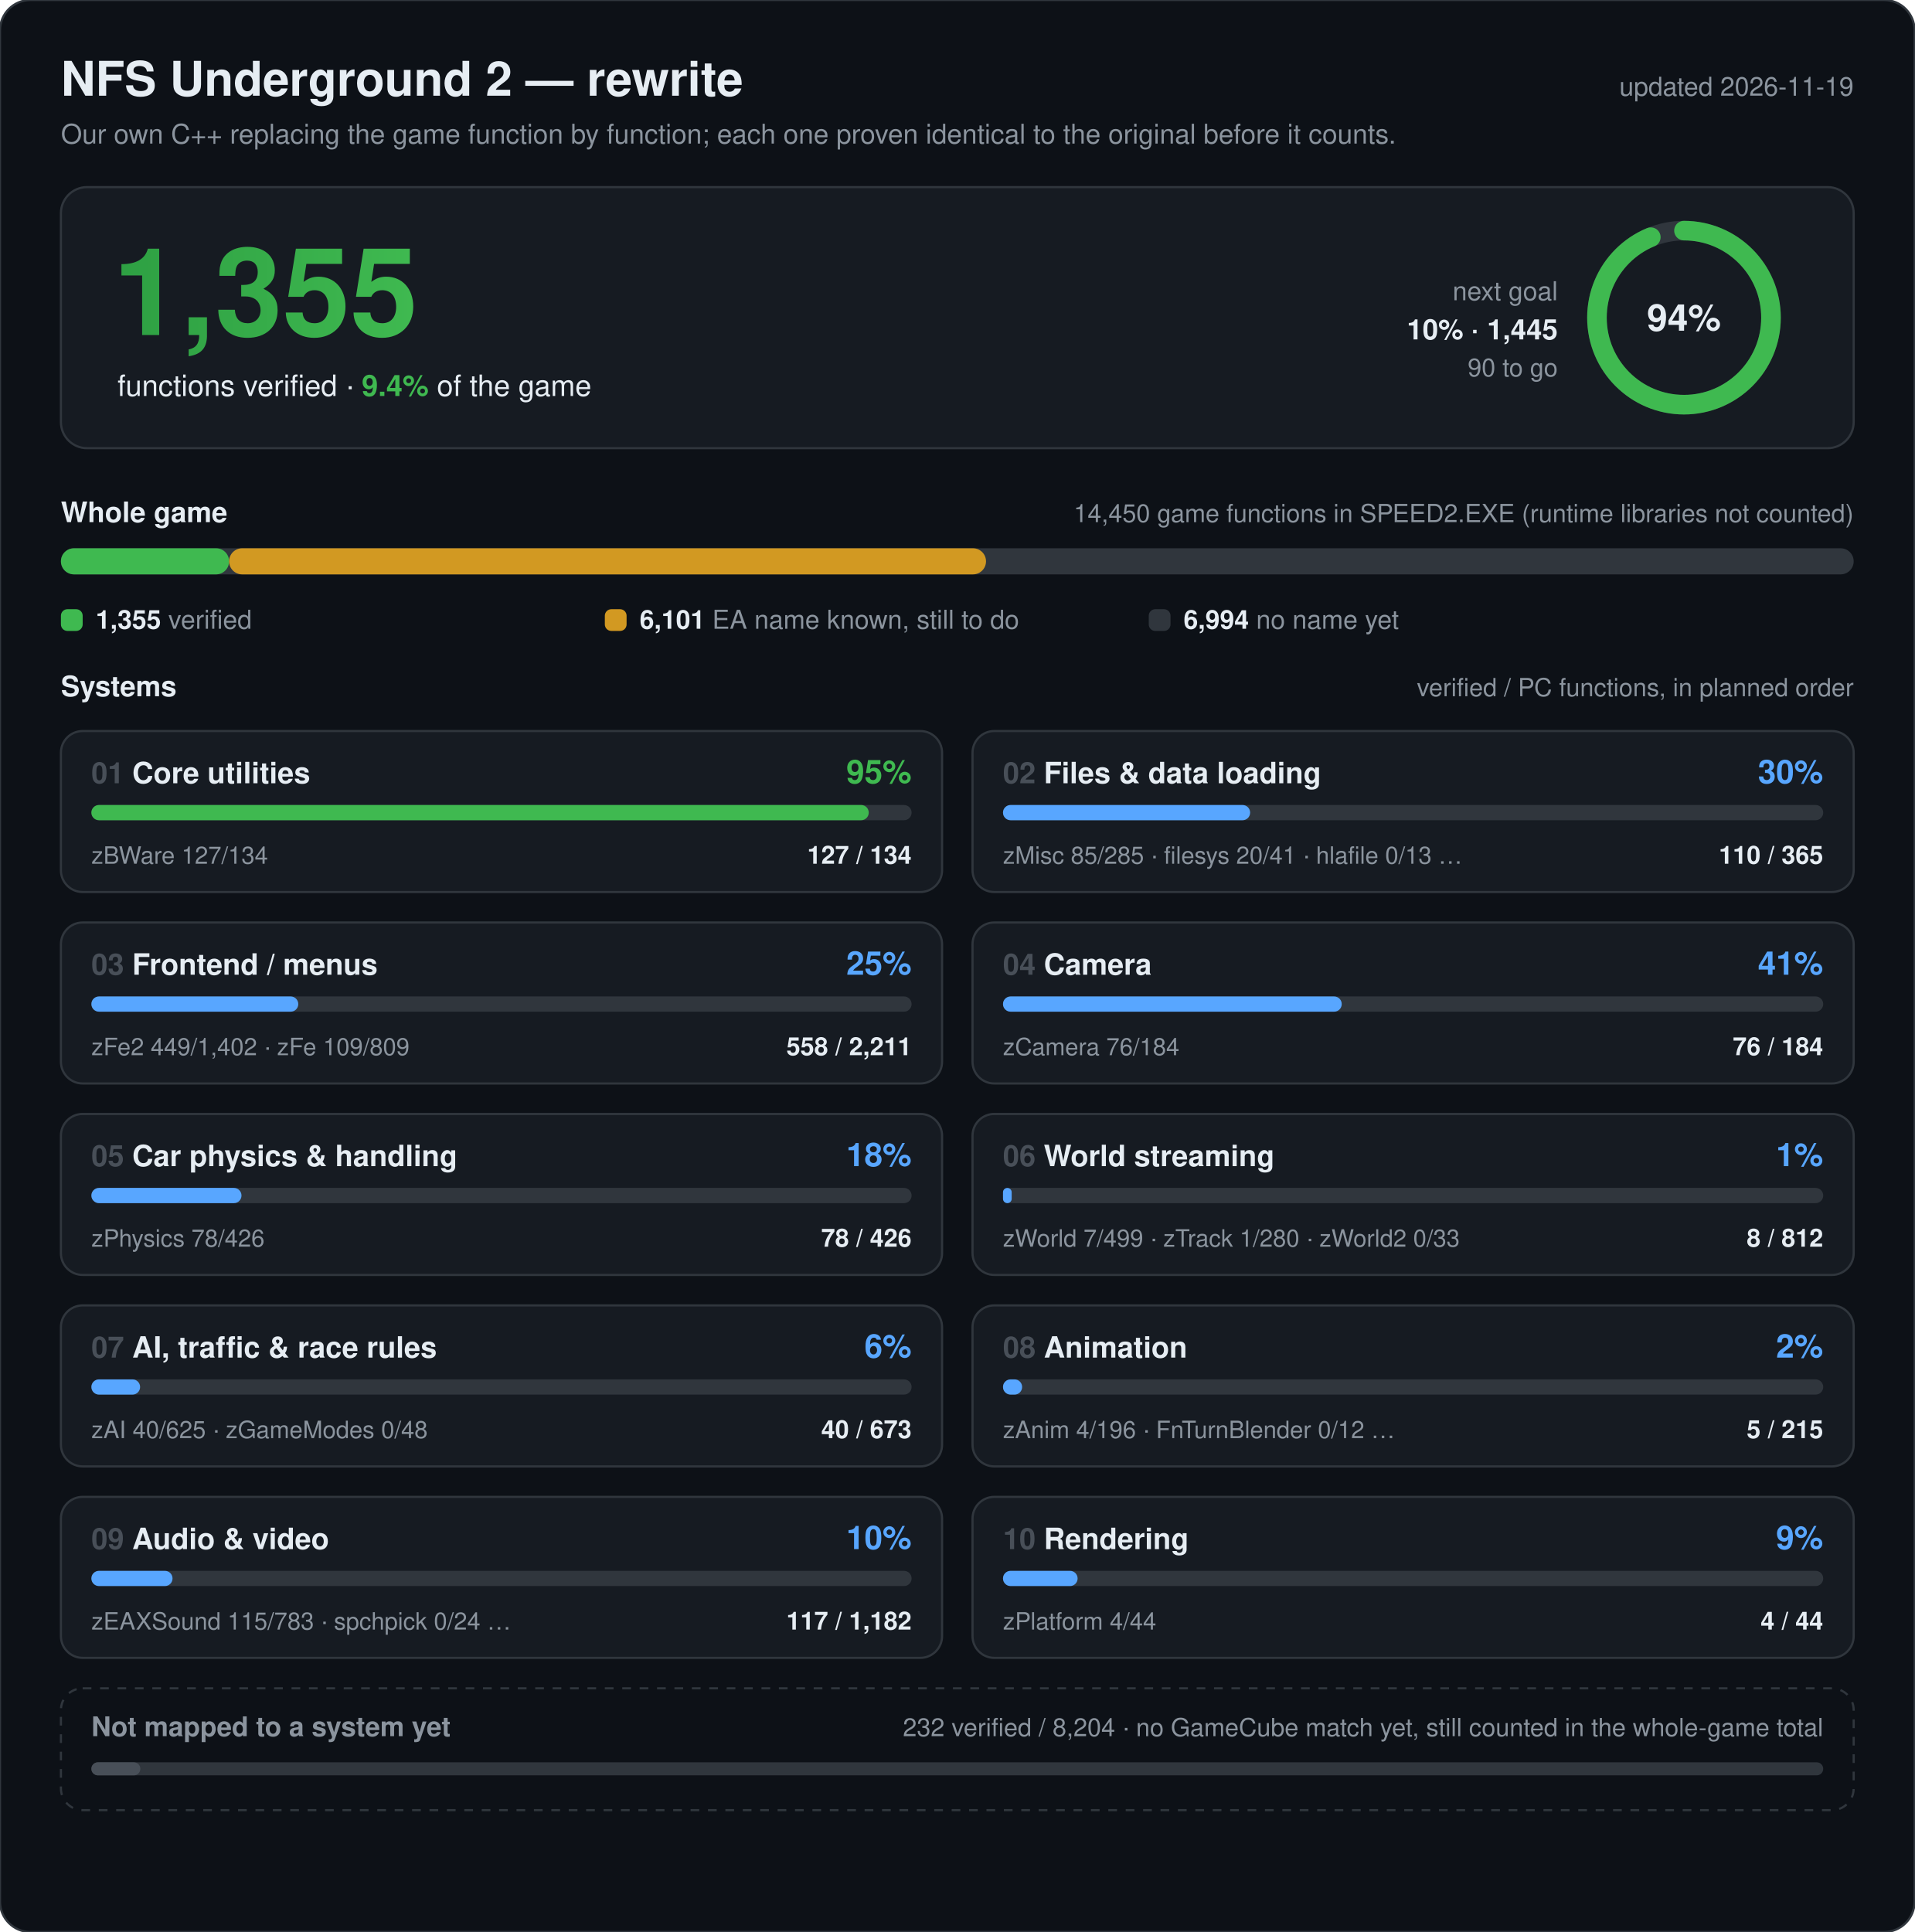
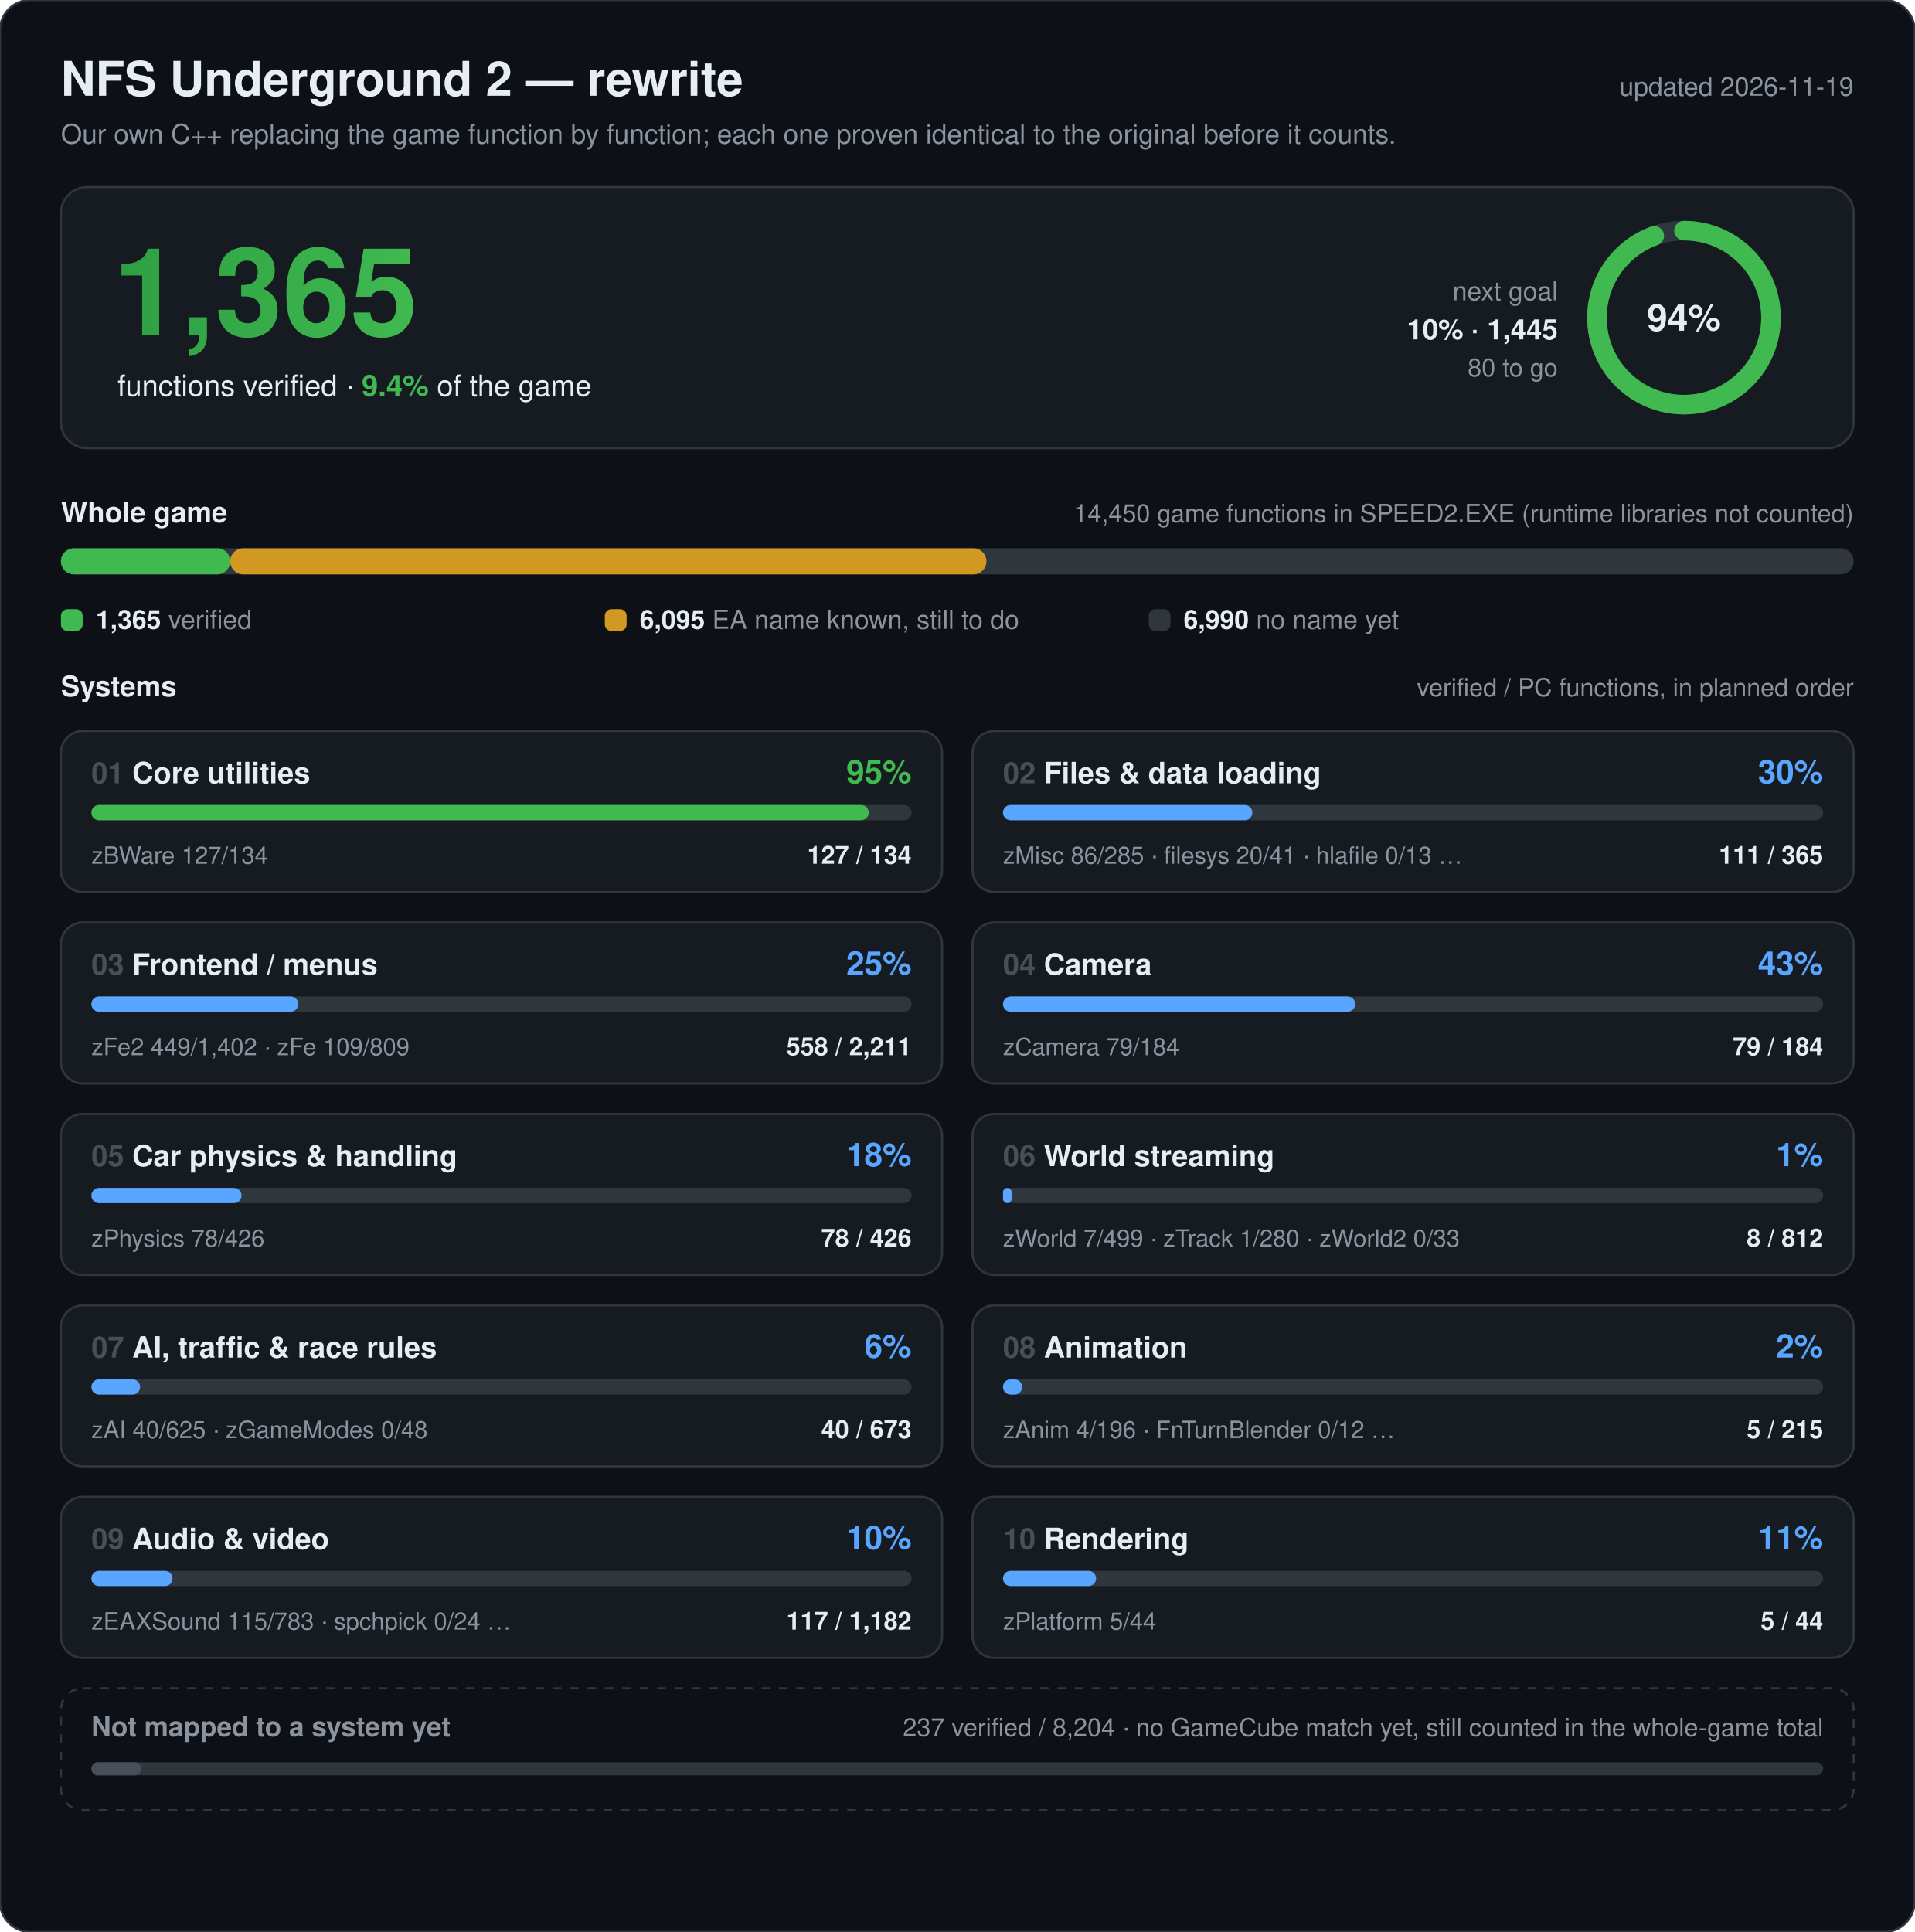
<svg xmlns="http://www.w3.org/2000/svg" width="880" height="888" viewBox="0 0 880 888" font-family="-apple-system, Segoe UI, Helvetica, Arial, sans-serif">
  <defs>
    <linearGradient id="g" x1="0" x2="1">
      <stop offset="0" stop-color="#2ea043" />
      <stop offset="1" stop-color="#3fb950" />
    </linearGradient>
  </defs>
  <rect width="880" height="888" rx="14" fill="#0d1117" stroke="#30363d" />
  <text x="28" y="44" font-size="22" font-weight="800" fill="#e6edf3">NFS Underground 2 — rewrite</text>
  <text x="28" y="66" font-size="12.5" fill="#8b949e">Our own C++ replacing the game function by function; each one proven identical to the original before it counts.</text>
  <text x="852" y="44" font-size="12" fill="#8b949e" text-anchor="end">updated 2026-11-19</text>
  <rect x="28" y="86" width="824" height="120" rx="12" fill="#161b22" stroke="#30363d" />
-   <text x="52" y="154" font-size="56" font-weight="800" fill="url(#g)">1,355</text>
+   <text x="52" y="154" font-size="56" font-weight="800" fill="url(#g)">1,365</text>
  <text x="54" y="182" font-size="13.5" fill="#e6edf3">functions verified · <tspan font-weight="700" fill="#3fb950">9.4%</tspan> of the game</text>
  <circle cx="774" cy="146.0" r="40" fill="none" stroke="#30363d" stroke-width="9" />
-   <circle cx="774" cy="146.0" r="40" fill="none" stroke="#3fb950" stroke-width="9" stroke-linecap="round" stroke-dasharray="235.7 251.3" transform="rotate(-90 774 146.0)" />
+   <circle cx="774" cy="146.0" r="40" fill="none" stroke="#3fb950" stroke-width="9" stroke-linecap="round" stroke-dasharray="237.4 251.3" transform="rotate(-90 774 146.0)" />
  <text x="774" y="152.0" font-size="17" font-weight="800" fill="#e6edf3" text-anchor="middle">94%</text>
  <text x="716" y="138.0" font-size="12" fill="#8b949e" text-anchor="end">next goal</text>
  <text x="716" y="156.0" font-size="13" font-weight="700" fill="#e6edf3" text-anchor="end">10% · 1,445</text>
-   <text x="716" y="173.0" font-size="11.5" fill="#8b949e" text-anchor="end">90 to go</text>
+   <text x="716" y="173.0" font-size="11.5" fill="#8b949e" text-anchor="end">80 to go</text>
  <text x="28" y="240" font-size="13" font-weight="700" fill="#e6edf3">Whole game</text>
  <text x="852" y="240" font-size="11.5" fill="#8b949e" text-anchor="end">14,450 game functions in SPEED2.EXE (runtime libraries not counted)</text>
  <rect x="28" y="252" width="824" height="12" rx="6.0" fill="#30363d" />
-   <rect x="28.0" y="252" width="77.3" height="12" rx="6.0" fill="#3fb950" />
-   <rect x="105.3" y="252" width="347.9" height="12" rx="6.0" fill="#d29922" />
+   <rect x="28.0" y="252" width="77.8" height="12" rx="6.0" fill="#3fb950" />
+   <rect x="105.8" y="252" width="347.6" height="12" rx="6.0" fill="#d29922" />
  <rect x="28" y="280" width="10" height="10" rx="3" fill="#3fb950" />
  <text x="44" y="289" font-size="12" fill="#e6edf3">
-     <tspan font-weight="700">1,355</tspan>
+     <tspan font-weight="700">1,365</tspan>
    <tspan fill="#8b949e">verified</tspan>
  </text>
  <rect x="278" y="280" width="10" height="10" rx="3" fill="#d29922" />
  <text x="294" y="289" font-size="12" fill="#e6edf3">
-     <tspan font-weight="700">6,101</tspan>
+     <tspan font-weight="700">6,095</tspan>
    <tspan fill="#8b949e">EA name known, still to do</tspan>
  </text>
  <rect x="528" y="280" width="10" height="10" rx="3" fill="#30363d" />
  <text x="544" y="289" font-size="12" fill="#e6edf3">
-     <tspan font-weight="700">6,994</tspan>
+     <tspan font-weight="700">6,990</tspan>
    <tspan fill="#8b949e">no name yet</tspan>
  </text>
  <text x="28" y="320" font-size="13" font-weight="700" fill="#e6edf3">Systems</text>
  <text x="852" y="320" font-size="11.5" fill="#8b949e" text-anchor="end">verified / PC functions, in planned order</text>
  <rect x="28.0" y="336" width="405.0" height="74" rx="10" fill="#161b22" stroke="#30363d" />
  <text x="42.0" y="360" font-size="13.5" font-weight="700" fill="#e6edf3">
    <tspan fill="#484f58">01</tspan>  Core utilities</text>
  <text x="419.0" y="360" font-size="15" font-weight="800" fill="#3fb950" text-anchor="end">95%</text>
  <rect x="42.0" y="370" width="377.0" height="7" rx="3.5" fill="#30363d" />
  <rect x="42.0" y="370" width="357.3" height="7" rx="3.5" fill="#3fb950" />
  <text x="42.0" y="397" font-size="11" fill="#8b949e">zBWare 127/134</text>
  <text x="419.0" y="397" font-size="11.5" font-weight="600" fill="#e6edf3" text-anchor="end">127 / 134</text>
  <rect x="447.0" y="336" width="405.0" height="74" rx="10" fill="#161b22" stroke="#30363d" />
  <text x="461.0" y="360" font-size="13.5" font-weight="700" fill="#e6edf3">
    <tspan fill="#484f58">02</tspan>  Files &amp; data loading</text>
  <text x="838.0" y="360" font-size="15" font-weight="800" fill="#58a6ff" text-anchor="end">30%</text>
  <rect x="461.0" y="370" width="377.0" height="7" rx="3.5" fill="#30363d" />
-   <rect x="461.0" y="370" width="113.6" height="7" rx="3.5" fill="#58a6ff" />
-   <text x="461.0" y="397" font-size="11" fill="#8b949e">zMisc 85/285 · filesys 20/41 · hlafile 0/13 …</text>
-   <text x="838.0" y="397" font-size="11.5" font-weight="600" fill="#e6edf3" text-anchor="end">110 / 365</text>
+   <rect x="461.0" y="370" width="114.6" height="7" rx="3.5" fill="#58a6ff" />
+   <text x="461.0" y="397" font-size="11" fill="#8b949e">zMisc 86/285 · filesys 20/41 · hlafile 0/13 …</text>
+   <text x="838.0" y="397" font-size="11.5" font-weight="600" fill="#e6edf3" text-anchor="end">111 / 365</text>
  <rect x="28.0" y="424" width="405.0" height="74" rx="10" fill="#161b22" stroke="#30363d" />
  <text x="42.0" y="448" font-size="13.5" font-weight="700" fill="#e6edf3">
    <tspan fill="#484f58">03</tspan>  Frontend / menus</text>
  <text x="419.0" y="448" font-size="15" font-weight="800" fill="#58a6ff" text-anchor="end">25%</text>
  <rect x="42.0" y="458" width="377.0" height="7" rx="3.5" fill="#30363d" />
  <rect x="42.0" y="458" width="95.1" height="7" rx="3.5" fill="#58a6ff" />
  <text x="42.0" y="485" font-size="11" fill="#8b949e">zFe2 449/1,402 · zFe 109/809</text>
  <text x="419.0" y="485" font-size="11.5" font-weight="600" fill="#e6edf3" text-anchor="end">558 / 2,211</text>
  <rect x="447.0" y="424" width="405.0" height="74" rx="10" fill="#161b22" stroke="#30363d" />
  <text x="461.0" y="448" font-size="13.5" font-weight="700" fill="#e6edf3">
    <tspan fill="#484f58">04</tspan>  Camera</text>
-   <text x="838.0" y="448" font-size="15" font-weight="800" fill="#58a6ff" text-anchor="end">41%</text>
+   <text x="838.0" y="448" font-size="15" font-weight="800" fill="#58a6ff" text-anchor="end">43%</text>
  <rect x="461.0" y="458" width="377.0" height="7" rx="3.5" fill="#30363d" />
-   <rect x="461.0" y="458" width="155.7" height="7" rx="3.5" fill="#58a6ff" />
-   <text x="461.0" y="485" font-size="11" fill="#8b949e">zCamera 76/184</text>
-   <text x="838.0" y="485" font-size="11.5" font-weight="600" fill="#e6edf3" text-anchor="end">76 / 184</text>
+   <rect x="461.0" y="458" width="161.9" height="7" rx="3.5" fill="#58a6ff" />
+   <text x="461.0" y="485" font-size="11" fill="#8b949e">zCamera 79/184</text>
+   <text x="838.0" y="485" font-size="11.5" font-weight="600" fill="#e6edf3" text-anchor="end">79 / 184</text>
  <rect x="28.0" y="512" width="405.0" height="74" rx="10" fill="#161b22" stroke="#30363d" />
  <text x="42.0" y="536" font-size="13.5" font-weight="700" fill="#e6edf3">
    <tspan fill="#484f58">05</tspan>  Car physics &amp; handling</text>
  <text x="419.0" y="536" font-size="15" font-weight="800" fill="#58a6ff" text-anchor="end">18%</text>
  <rect x="42.0" y="546" width="377.0" height="7" rx="3.5" fill="#30363d" />
  <rect x="42.0" y="546" width="69.0" height="7" rx="3.5" fill="#58a6ff" />
  <text x="42.0" y="573" font-size="11" fill="#8b949e">zPhysics 78/426</text>
  <text x="419.0" y="573" font-size="11.5" font-weight="600" fill="#e6edf3" text-anchor="end">78 / 426</text>
  <rect x="447.0" y="512" width="405.0" height="74" rx="10" fill="#161b22" stroke="#30363d" />
  <text x="461.0" y="536" font-size="13.5" font-weight="700" fill="#e6edf3">
    <tspan fill="#484f58">06</tspan>  World streaming</text>
  <text x="838.0" y="536" font-size="15" font-weight="800" fill="#58a6ff" text-anchor="end">1%</text>
  <rect x="461.0" y="546" width="377.0" height="7" rx="3.5" fill="#30363d" />
  <rect x="461.0" y="546" width="4.0" height="7" rx="2.0" fill="#58a6ff" />
  <text x="461.0" y="573" font-size="11" fill="#8b949e">zWorld 7/499 · zTrack 1/280 · zWorld2 0/33</text>
  <text x="838.0" y="573" font-size="11.5" font-weight="600" fill="#e6edf3" text-anchor="end">8 / 812</text>
  <rect x="28.0" y="600" width="405.0" height="74" rx="10" fill="#161b22" stroke="#30363d" />
  <text x="42.0" y="624" font-size="13.5" font-weight="700" fill="#e6edf3">
    <tspan fill="#484f58">07</tspan>  AI, traffic &amp; race rules</text>
  <text x="419.0" y="624" font-size="15" font-weight="800" fill="#58a6ff" text-anchor="end">6%</text>
  <rect x="42.0" y="634" width="377.0" height="7" rx="3.5" fill="#30363d" />
  <rect x="42.0" y="634" width="22.4" height="7" rx="3.5" fill="#58a6ff" />
  <text x="42.0" y="661" font-size="11" fill="#8b949e">zAI 40/625 · zGameModes 0/48</text>
  <text x="419.0" y="661" font-size="11.5" font-weight="600" fill="#e6edf3" text-anchor="end">40 / 673</text>
  <rect x="447.0" y="600" width="405.0" height="74" rx="10" fill="#161b22" stroke="#30363d" />
  <text x="461.0" y="624" font-size="13.5" font-weight="700" fill="#e6edf3">
    <tspan fill="#484f58">08</tspan>  Animation</text>
  <text x="838.0" y="624" font-size="15" font-weight="800" fill="#58a6ff" text-anchor="end">2%</text>
  <rect x="461.0" y="634" width="377.0" height="7" rx="3.5" fill="#30363d" />
  <rect x="461.0" y="634" width="8.8" height="7" rx="3.5" fill="#58a6ff" />
  <text x="461.0" y="661" font-size="11" fill="#8b949e">zAnim 4/196 · FnTurnBlender 0/12 …</text>
  <text x="838.0" y="661" font-size="11.5" font-weight="600" fill="#e6edf3" text-anchor="end">5 / 215</text>
  <rect x="28.0" y="688" width="405.0" height="74" rx="10" fill="#161b22" stroke="#30363d" />
  <text x="42.0" y="712" font-size="13.5" font-weight="700" fill="#e6edf3">
    <tspan fill="#484f58">09</tspan>  Audio &amp; video</text>
  <text x="419.0" y="712" font-size="15" font-weight="800" fill="#58a6ff" text-anchor="end">10%</text>
  <rect x="42.0" y="722" width="377.0" height="7" rx="3.5" fill="#30363d" />
  <rect x="42.0" y="722" width="37.3" height="7" rx="3.5" fill="#58a6ff" />
  <text x="42.0" y="749" font-size="11" fill="#8b949e">zEAXSound 115/783 · spchpick 0/24 …</text>
  <text x="419.0" y="749" font-size="11.5" font-weight="600" fill="#e6edf3" text-anchor="end">117 / 1,182</text>
  <rect x="447.0" y="688" width="405.0" height="74" rx="10" fill="#161b22" stroke="#30363d" />
  <text x="461.0" y="712" font-size="13.5" font-weight="700" fill="#e6edf3">
    <tspan fill="#484f58">10</tspan>  Rendering</text>
-   <text x="838.0" y="712" font-size="15" font-weight="800" fill="#58a6ff" text-anchor="end">9%</text>
+   <text x="838.0" y="712" font-size="15" font-weight="800" fill="#58a6ff" text-anchor="end">11%</text>
  <rect x="461.0" y="722" width="377.0" height="7" rx="3.5" fill="#30363d" />
-   <rect x="461.0" y="722" width="34.3" height="7" rx="3.5" fill="#58a6ff" />
-   <text x="461.0" y="749" font-size="11" fill="#8b949e">zPlatform 4/44</text>
-   <text x="838.0" y="749" font-size="11.5" font-weight="600" fill="#e6edf3" text-anchor="end">4 / 44</text>
+   <rect x="461.0" y="722" width="42.8" height="7" rx="3.5" fill="#58a6ff" />
+   <text x="461.0" y="749" font-size="11" fill="#8b949e">zPlatform 5/44</text>
+   <text x="838.0" y="749" font-size="11.5" font-weight="600" fill="#e6edf3" text-anchor="end">5 / 44</text>
  <rect x="28" y="776" width="824" height="56" rx="10" fill="#0d1117" stroke="#30363d" stroke-dasharray="4 4" />
  <text x="42" y="798" font-size="12.5" font-weight="700" fill="#8b949e">Not mapped to a system yet</text>
-   <text x="838" y="798" font-size="11.5" fill="#8b949e" text-anchor="end">232 verified / 8,204 · no GameCube match yet, still counted in the whole-game total</text>
+   <text x="838" y="798" font-size="11.5" fill="#8b949e" text-anchor="end">237 verified / 8,204 · no GameCube match yet, still counted in the whole-game total</text>
  <rect x="42" y="810" width="796" height="6" rx="3.0" fill="#30363d" />
-   <rect x="42.0" y="810" width="22.5" height="6" rx="3.0" fill="#484f58" />
+   <rect x="42.0" y="810" width="23.0" height="6" rx="3.0" fill="#484f58" />
</svg>
